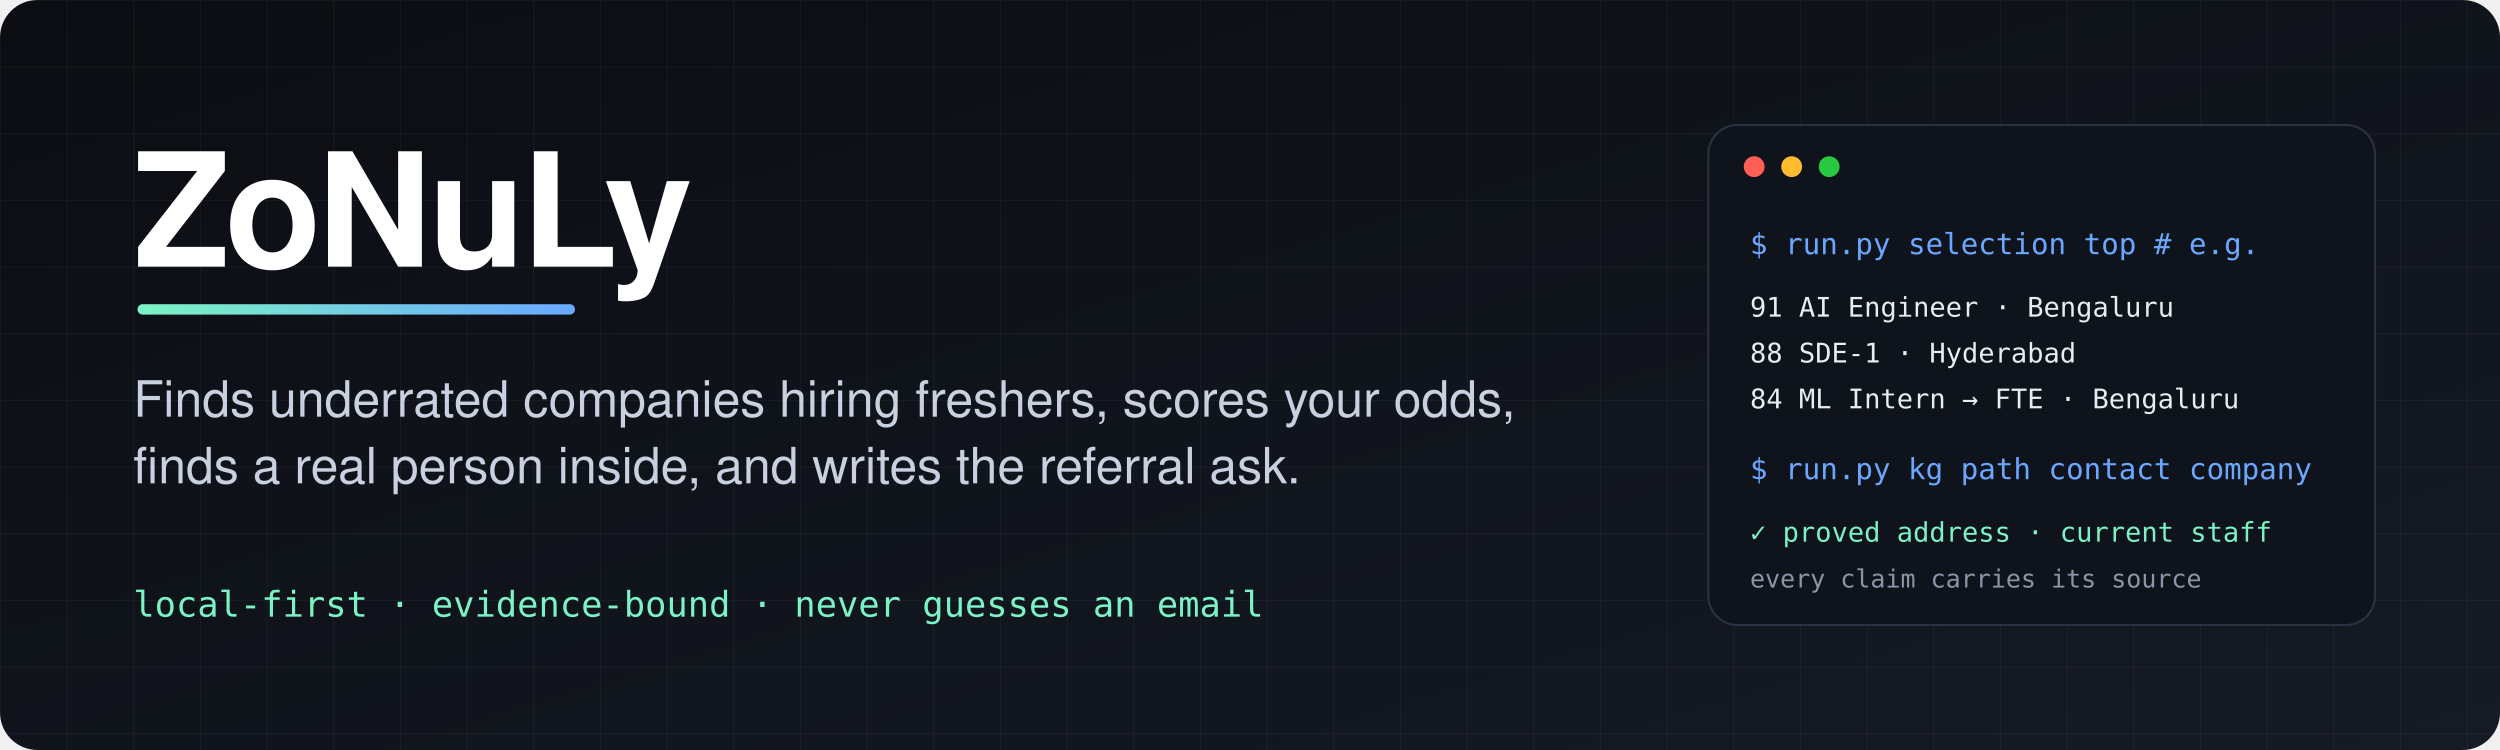
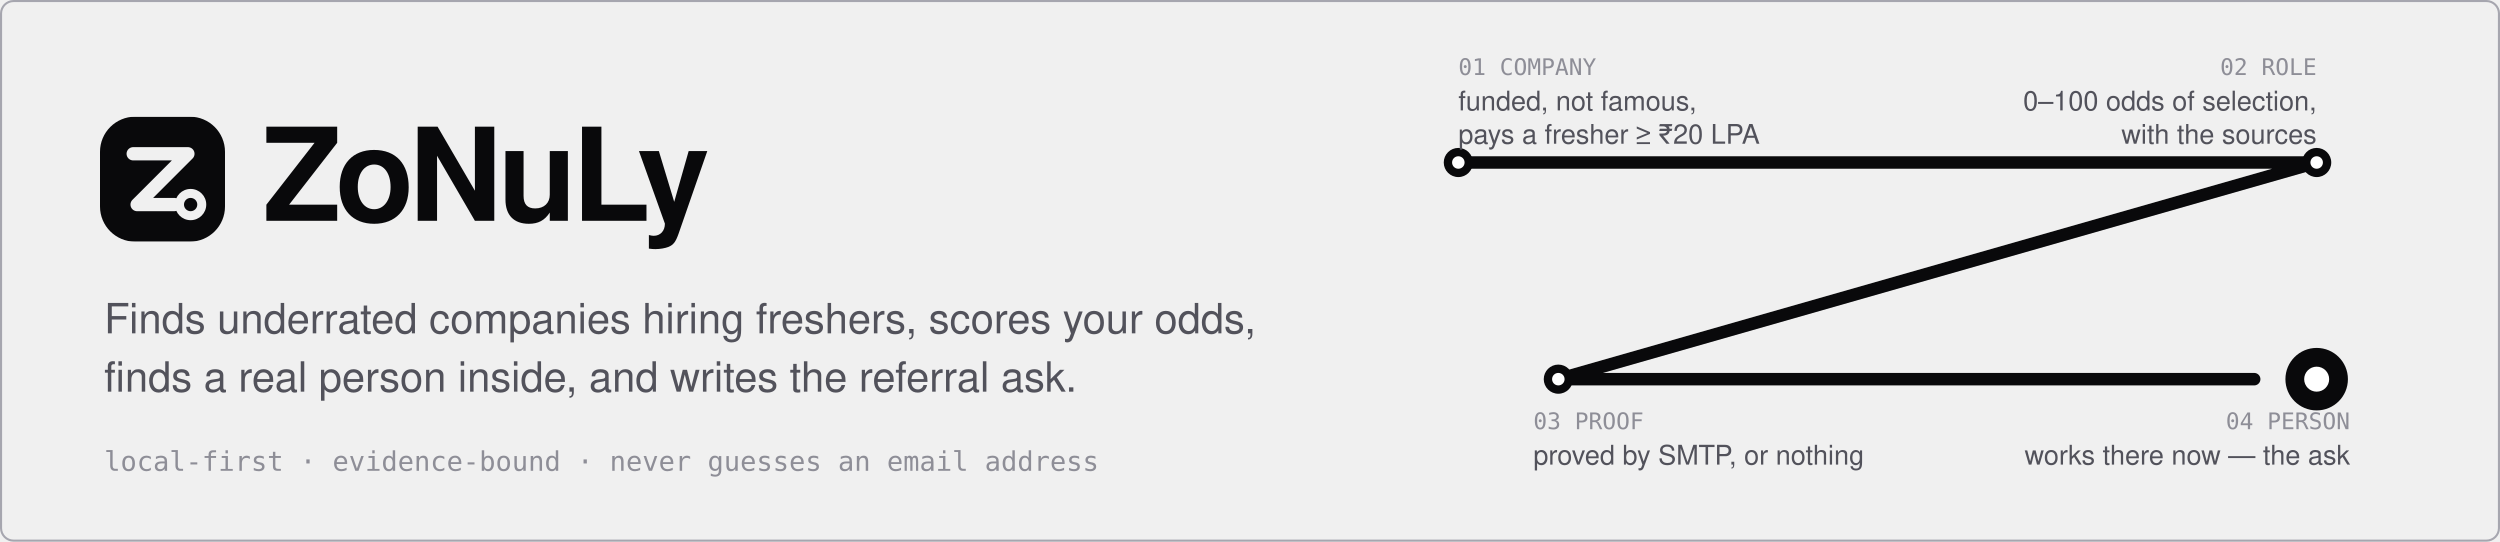
- <svg xmlns="http://www.w3.org/2000/svg" viewBox="0 0 1200 360" width="1200" height="360" role="img" aria-label="ZoNuLy — find the company, the person, and the words">
-   <defs>
-     <linearGradient id="bg" x1="0" y1="0" x2="1" y2="1">
-       <stop offset="0" stop-color="#0b0d12" />
-       <stop offset="1" stop-color="#151a24" />
-     </linearGradient>
-     <linearGradient id="accent" x1="0" y1="0" x2="1" y2="0">
-       <stop offset="0" stop-color="#7cf3c4" />
-       <stop offset="1" stop-color="#6aa8ff" />
-     </linearGradient>
-     <pattern id="grid" width="32" height="32" patternUnits="userSpaceOnUse">
-       <path d="M32 0H0V32" fill="none" stroke="#ffffff" stroke-opacity="0.04" />
-     </pattern>
-   </defs>
-   <rect width="1200" height="360" rx="18" fill="url(#bg)" />
-   <rect width="1200" height="360" rx="18" fill="url(#grid)" />
-   <g font-family="ui-sans-serif, -apple-system, Segoe UI, Helvetica, Arial, sans-serif">
-     <text x="64" y="128" fill="#ffffff" font-size="76" font-weight="800" letter-spacing="-2">ZoNuLy</text>
-     <rect x="66" y="146" width="210" height="5" rx="2.5" fill="url(#accent)" />
-     <text x="64" y="200" fill="#c9d1e0" font-size="24">Finds underrated companies hiring freshers, scores your odds,</text>
-     <text x="64" y="232" fill="#c9d1e0" font-size="24">finds a real person inside, and writes the referral ask.</text>
-     <text x="64" y="296" fill="#7cf3c4" font-size="17" font-family="ui-monospace, SFMono-Regular, Menlo, monospace">local-first · evidence-bound · never guesses an email</text>
+ <svg xmlns="http://www.w3.org/2000/svg" viewBox="0 0 1200 260" width="1200" height="260" role="img" aria-label="ZoNuLy: from a funded company to a person who works there, with the address proved on the way" font-family="&quot;Inter Tight&quot;, -apple-system, &quot;Segoe UI&quot;, Helvetica, Arial, sans-serif">
+   <rect x="0.5" y="0.5" width="1199" height="259" rx="6" fill="none" stroke="#a6a6af" stroke-width="1" />
+   <g transform="translate(48 56) scale(1.875)">
+     <mask id="mark">
+       <rect width="32" height="32" fill="#fff" />
+       <path d="M8.5 9.5H22.5L9.5 22.5H19" fill="none" stroke="#000" stroke-width="3.4" stroke-linecap="round" stroke-linejoin="round" />
+       <circle cx="23.2" cy="22.5" r="4" fill="#000" />
+       <circle cx="23.2" cy="22.5" r="1.7" fill="#fff" />
+     </mask>
+     <rect width="32" height="32" rx="9" fill="#09090b" mask="url(#mark)" />
  </g>
-   <g transform="translate(820 60)" font-family="ui-monospace, SFMono-Regular, Menlo, monospace">
-     <rect width="320" height="240" rx="14" fill="#0f131b" stroke="#2a3242" />
-     <circle cx="22" cy="20" r="5" fill="#ff5f57" />
-     <circle cx="40" cy="20" r="5" fill="#febc2e" />
-     <circle cx="58" cy="20" r="5" fill="#28c840" />
-     <text x="20" y="62" fill="#6aa8ff" font-size="14">$ run.py selection top  # e.g.</text>
-     <text x="20" y="92" fill="#e6edf3" font-size="13">91  AI Engineer · Bengaluru</text>
-     <text x="20" y="114" fill="#e6edf3" font-size="13">88  SDE-1 · Hyderabad</text>
-     <text x="20" y="136" fill="#e6edf3" font-size="13">84  ML Intern → FTE · Bengaluru</text>
-     <text x="20" y="170" fill="#6aa8ff" font-size="14">$ run.py kg path contact company</text>
-     <text x="20" y="200" fill="#7cf3c4" font-size="13">✓ proved address · current staff</text>
-     <text x="20" y="222" fill="#8b95a7" font-size="12">every claim carries its source</text>
-   </g>
+   <text x="126" y="106" font-size="62" font-weight="800" fill="#09090b" text-anchor="start" font-family="&quot;Bricolage Grotesque&quot;, &quot;Inter Tight&quot;, -apple-system, &quot;Segoe UI&quot;, Helvetica, Arial, sans-serif" letter-spacing="-2.5">ZoNuLy</text>
+   <text x="50" y="160" font-size="20" font-weight="400" fill="#52525b" text-anchor="start">Finds underrated companies hiring freshers, scores your odds,</text>
+   <text x="50" y="188" font-size="20" font-weight="400" fill="#52525b" text-anchor="start">finds a real person inside, and writes the referral ask.</text>
+   <text x="50" y="226" font-size="13" font-weight="400" fill="#8e8e97" text-anchor="start" font-family="&quot;Azeret Mono&quot;, ui-monospace, &quot;SF Mono&quot;, Menlo, Consolas, monospace">local-first  ·  evidence-bound  ·  never guesses an email address</text>
+   <path d="M700 78H1112L748 182H1082" fill="none" stroke="#09090b" stroke-width="6" stroke-linecap="round" stroke-linejoin="round" />
+   <circle cx="1112" cy="182" r="15" fill="#09090b" stroke="none" stroke-width="0" />
+   <circle cx="1112" cy="182" r="6" fill="#ffffff" stroke="none" stroke-width="0" />
+   <circle cx="700" cy="78" r="7" fill="#09090b" stroke="none" stroke-width="0" />
+   <circle cx="700" cy="78" r="3" fill="#ffffff" stroke="none" stroke-width="0" />
+   <circle cx="1112" cy="78" r="7" fill="#09090b" stroke="none" stroke-width="0" />
+   <circle cx="1112" cy="78" r="3" fill="#ffffff" stroke="none" stroke-width="0" />
+   <circle cx="748" cy="182" r="7" fill="#09090b" stroke="none" stroke-width="0" />
+   <circle cx="748" cy="182" r="3" fill="#ffffff" stroke="none" stroke-width="0" />
+   <text x="700" y="36" font-size="11" font-weight="400" fill="#8e8e97" text-anchor="start" font-family="&quot;Azeret Mono&quot;, ui-monospace, &quot;SF Mono&quot;, Menlo, Consolas, monospace">01  COMPANY</text>
+   <text x="700" y="53" font-size="13" font-weight="400" fill="#52525b" text-anchor="start">funded, not famous,</text>
+   <text x="700" y="69" font-size="13" font-weight="400" fill="#52525b" text-anchor="start">pays a fresher ≥ ₹20 LPA</text>
+   <text x="1112" y="36" font-size="11" font-weight="400" fill="#8e8e97" text-anchor="end" font-family="&quot;Azeret Mono&quot;, ui-monospace, &quot;SF Mono&quot;, Menlo, Consolas, monospace">02  ROLE</text>
+   <text x="1112" y="53" font-size="13" font-weight="400" fill="#52525b" text-anchor="end">0–100 odds of selection,</text>
+   <text x="1112" y="69" font-size="13" font-weight="400" fill="#52525b" text-anchor="end">with the sources</text>
+   <text x="736" y="206" font-size="11" font-weight="400" fill="#8e8e97" text-anchor="start" font-family="&quot;Azeret Mono&quot;, ui-monospace, &quot;SF Mono&quot;, Menlo, Consolas, monospace">03  PROOF</text>
+   <text x="736" y="223" font-size="13" font-weight="400" fill="#52525b" text-anchor="start">proved by SMTP, or nothing</text>
+   <text x="1128" y="206" font-size="11" font-weight="400" fill="#8e8e97" text-anchor="end" font-family="&quot;Azeret Mono&quot;, ui-monospace, &quot;SF Mono&quot;, Menlo, Consolas, monospace">04  PERSON</text>
+   <text x="1128" y="223" font-size="13" font-weight="400" fill="#52525b" text-anchor="end">works there now — the ask</text>
</svg>
